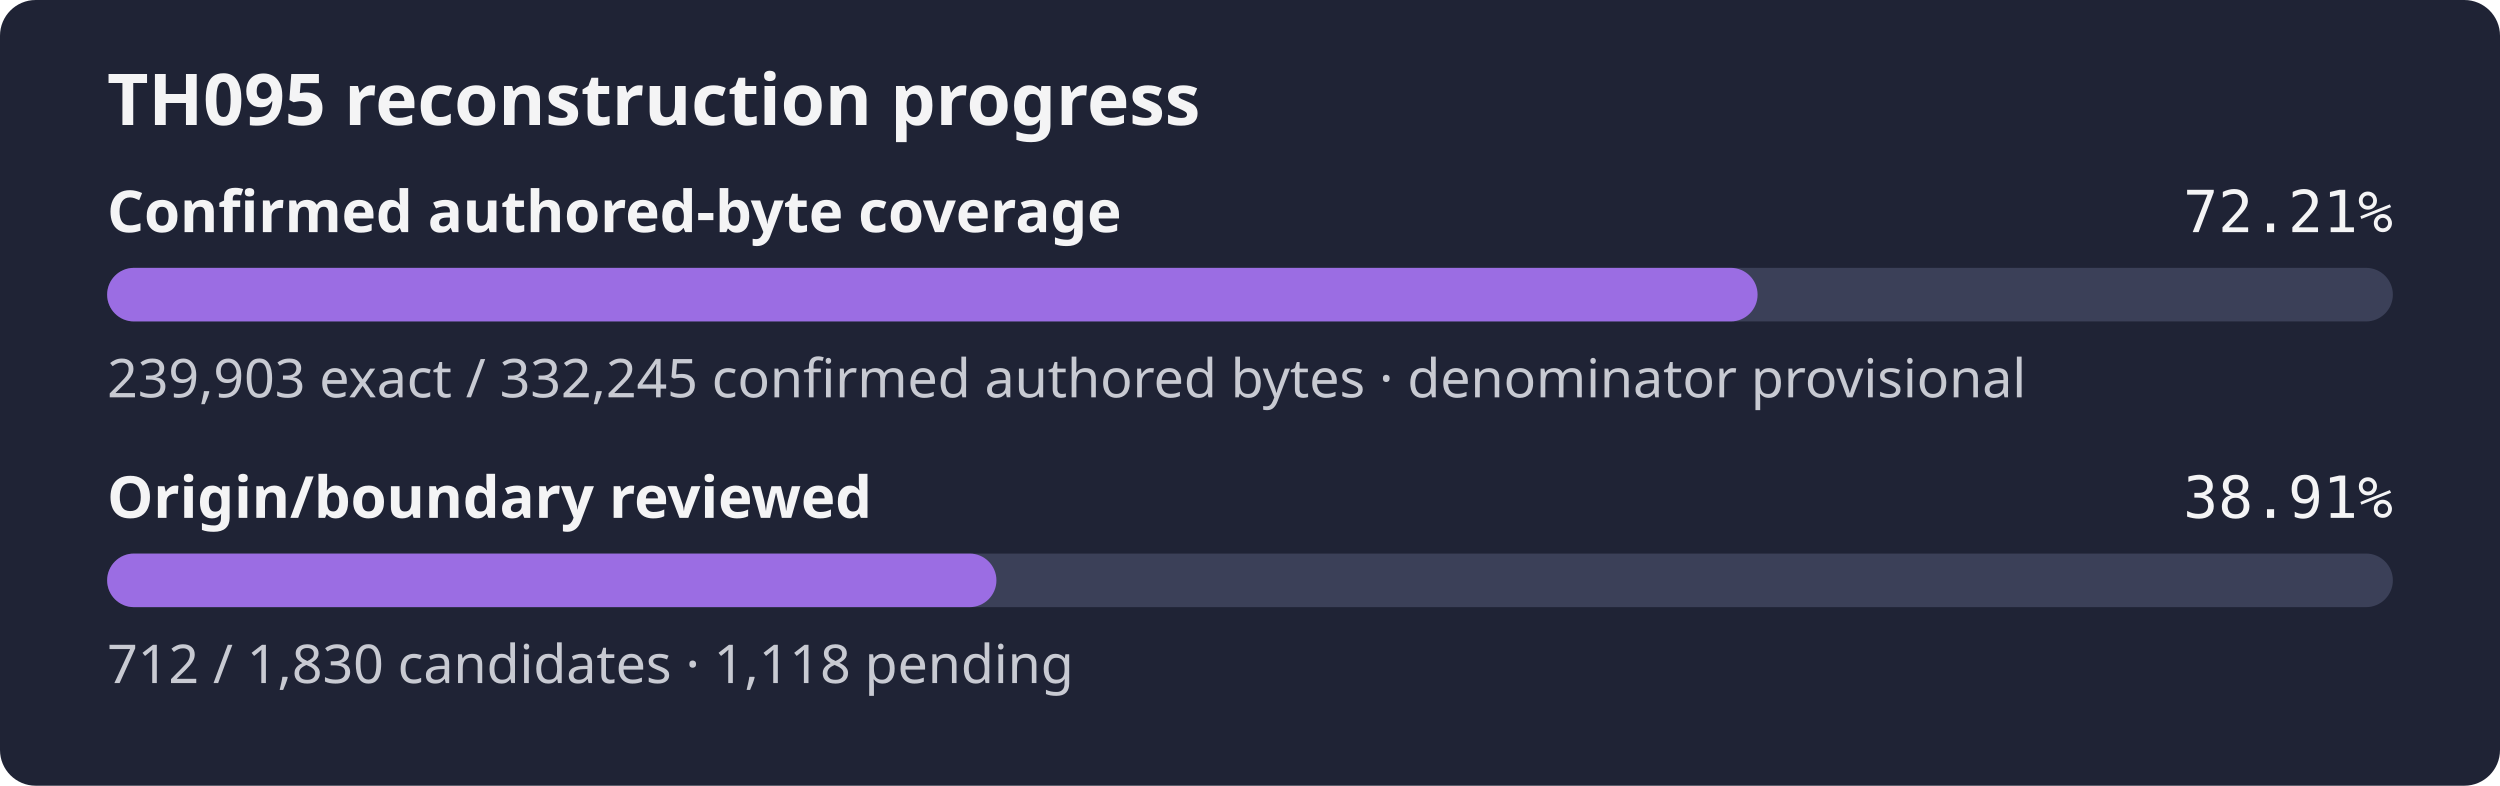
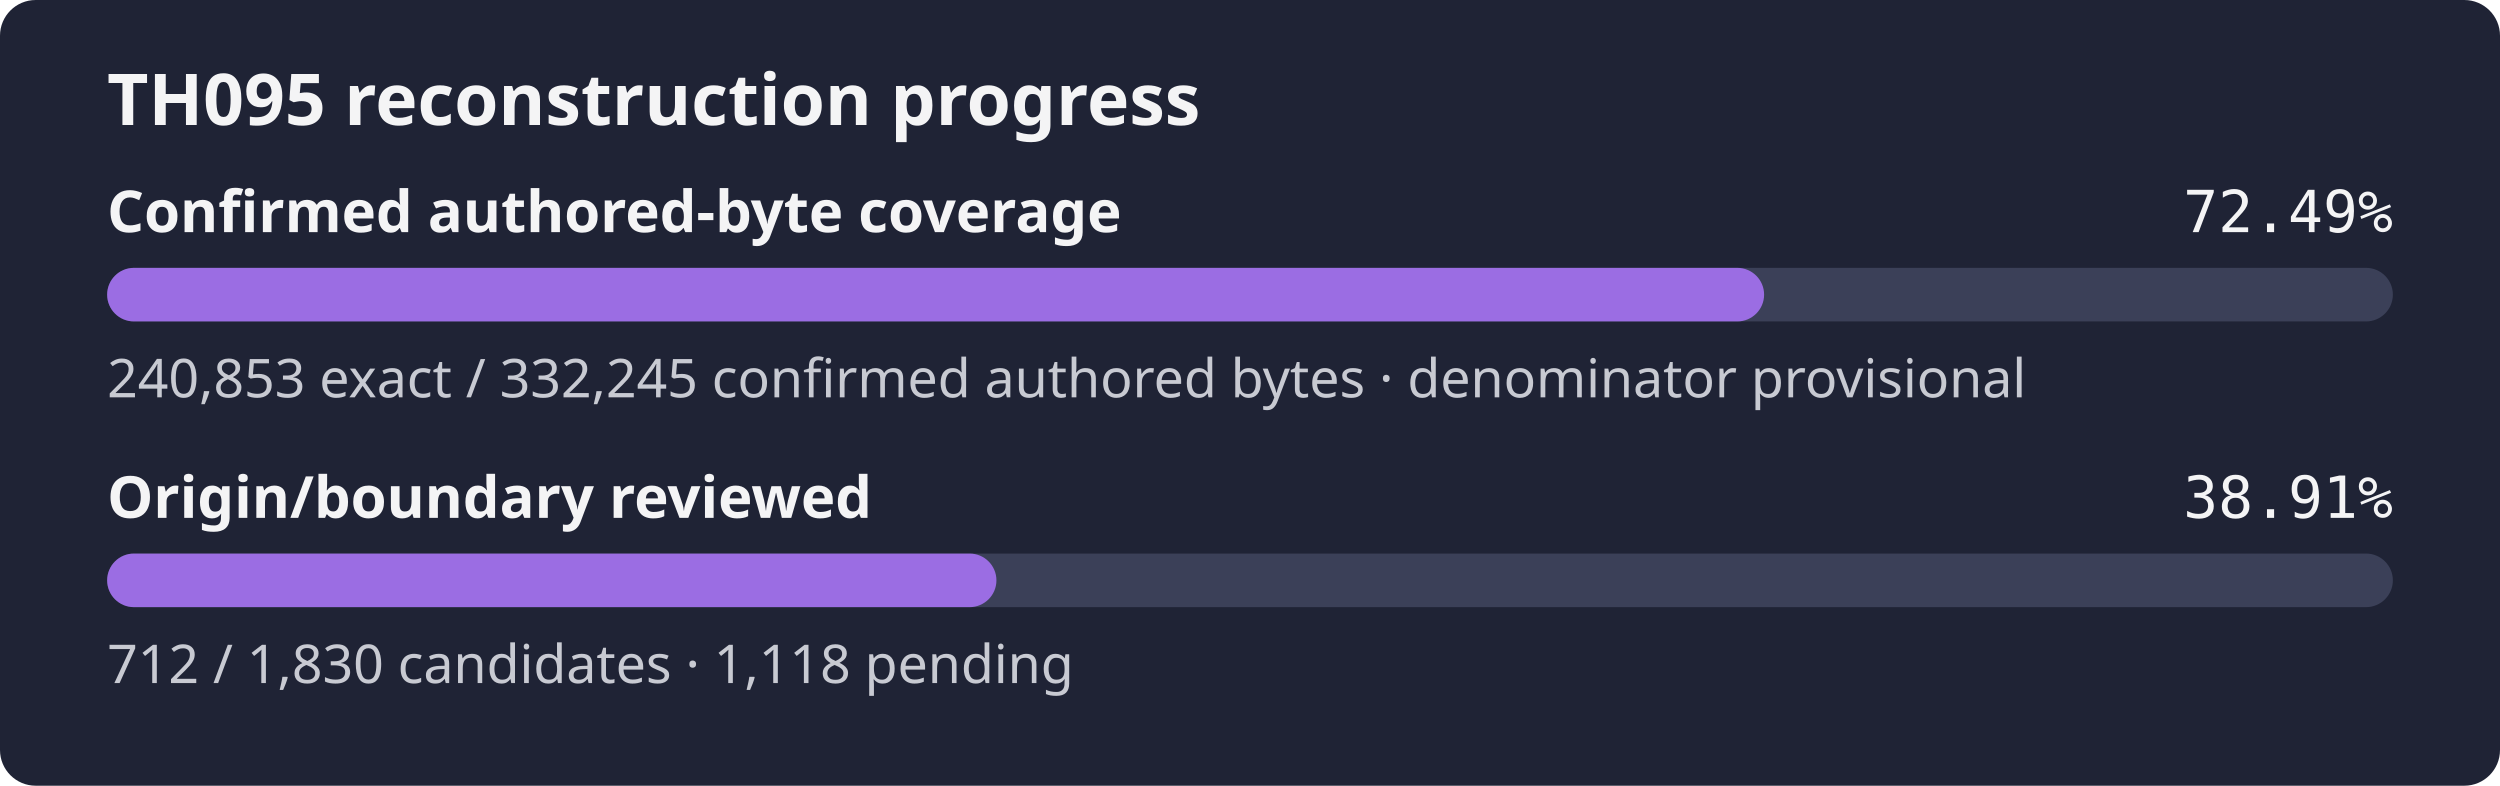
- <svg xmlns="http://www.w3.org/2000/svg" width="560" height="176" role="img" aria-label="TH095 reconstruction progress: 72.21% of the confirmed authored-byte set is exact, origin review 38.91%">
+ <svg xmlns="http://www.w3.org/2000/svg" width="560" height="176" role="img" aria-label="TH095 reconstruction progress: 72.49% of the confirmed authored-byte set is exact, origin review 38.91%">
  <rect width="560" height="176" rx="8" fill="#1f2335" />
  <text x="24" y="28" fill="#f4f4f5" font-family="sans-serif" font-size="16" font-weight="600">TH095 reconstruction progress</text>
  <text x="24" y="52" fill="#f4f4f5" font-family="sans-serif" font-size="13" font-weight="600">Confirmed authored-byte coverage</text>
-   <text x="536" y="52" fill="#f4f4f5" text-anchor="end" font-family="monospace" font-size="13">72.21%</text>
+   <text x="536" y="52" fill="#f4f4f5" text-anchor="end" font-family="monospace" font-size="13">72.49%</text>
  <rect x="24" y="60" width="512" height="12" rx="6" fill="#3b4058" />
-   <rect x="24" y="60" width="369.70" height="12" rx="6" fill="#9b6de3" />
-   <text x="24" y="89" fill="#c8cad2" font-family="sans-serif" font-size="12">239,903 exact / 332,245 confirmed authored bytes · denominator provisional</text>
+   <rect x="24" y="60" width="371.16" height="12" rx="6" fill="#9b6de3" />
+   <text x="24" y="89" fill="#c8cad2" font-family="sans-serif" font-size="12">240,853 exact / 332,245 confirmed authored bytes · denominator provisional</text>
  <text x="24" y="116" fill="#f4f4f5" font-family="sans-serif" font-size="13" font-weight="600">Origin/boundary reviewed</text>
  <text x="536" y="116" fill="#f4f4f5" text-anchor="end" font-family="monospace" font-size="13">38.91%</text>
  <rect x="24" y="124" width="512" height="12" rx="6" fill="#3b4058" />
  <rect x="24" y="124" width="199.20" height="12" rx="6" fill="#9b6de3" />
  <text x="24" y="153" fill="#c8cad2" font-family="sans-serif" font-size="12">712 / 1,830 candidates · 1,118 pending</text>
</svg>
